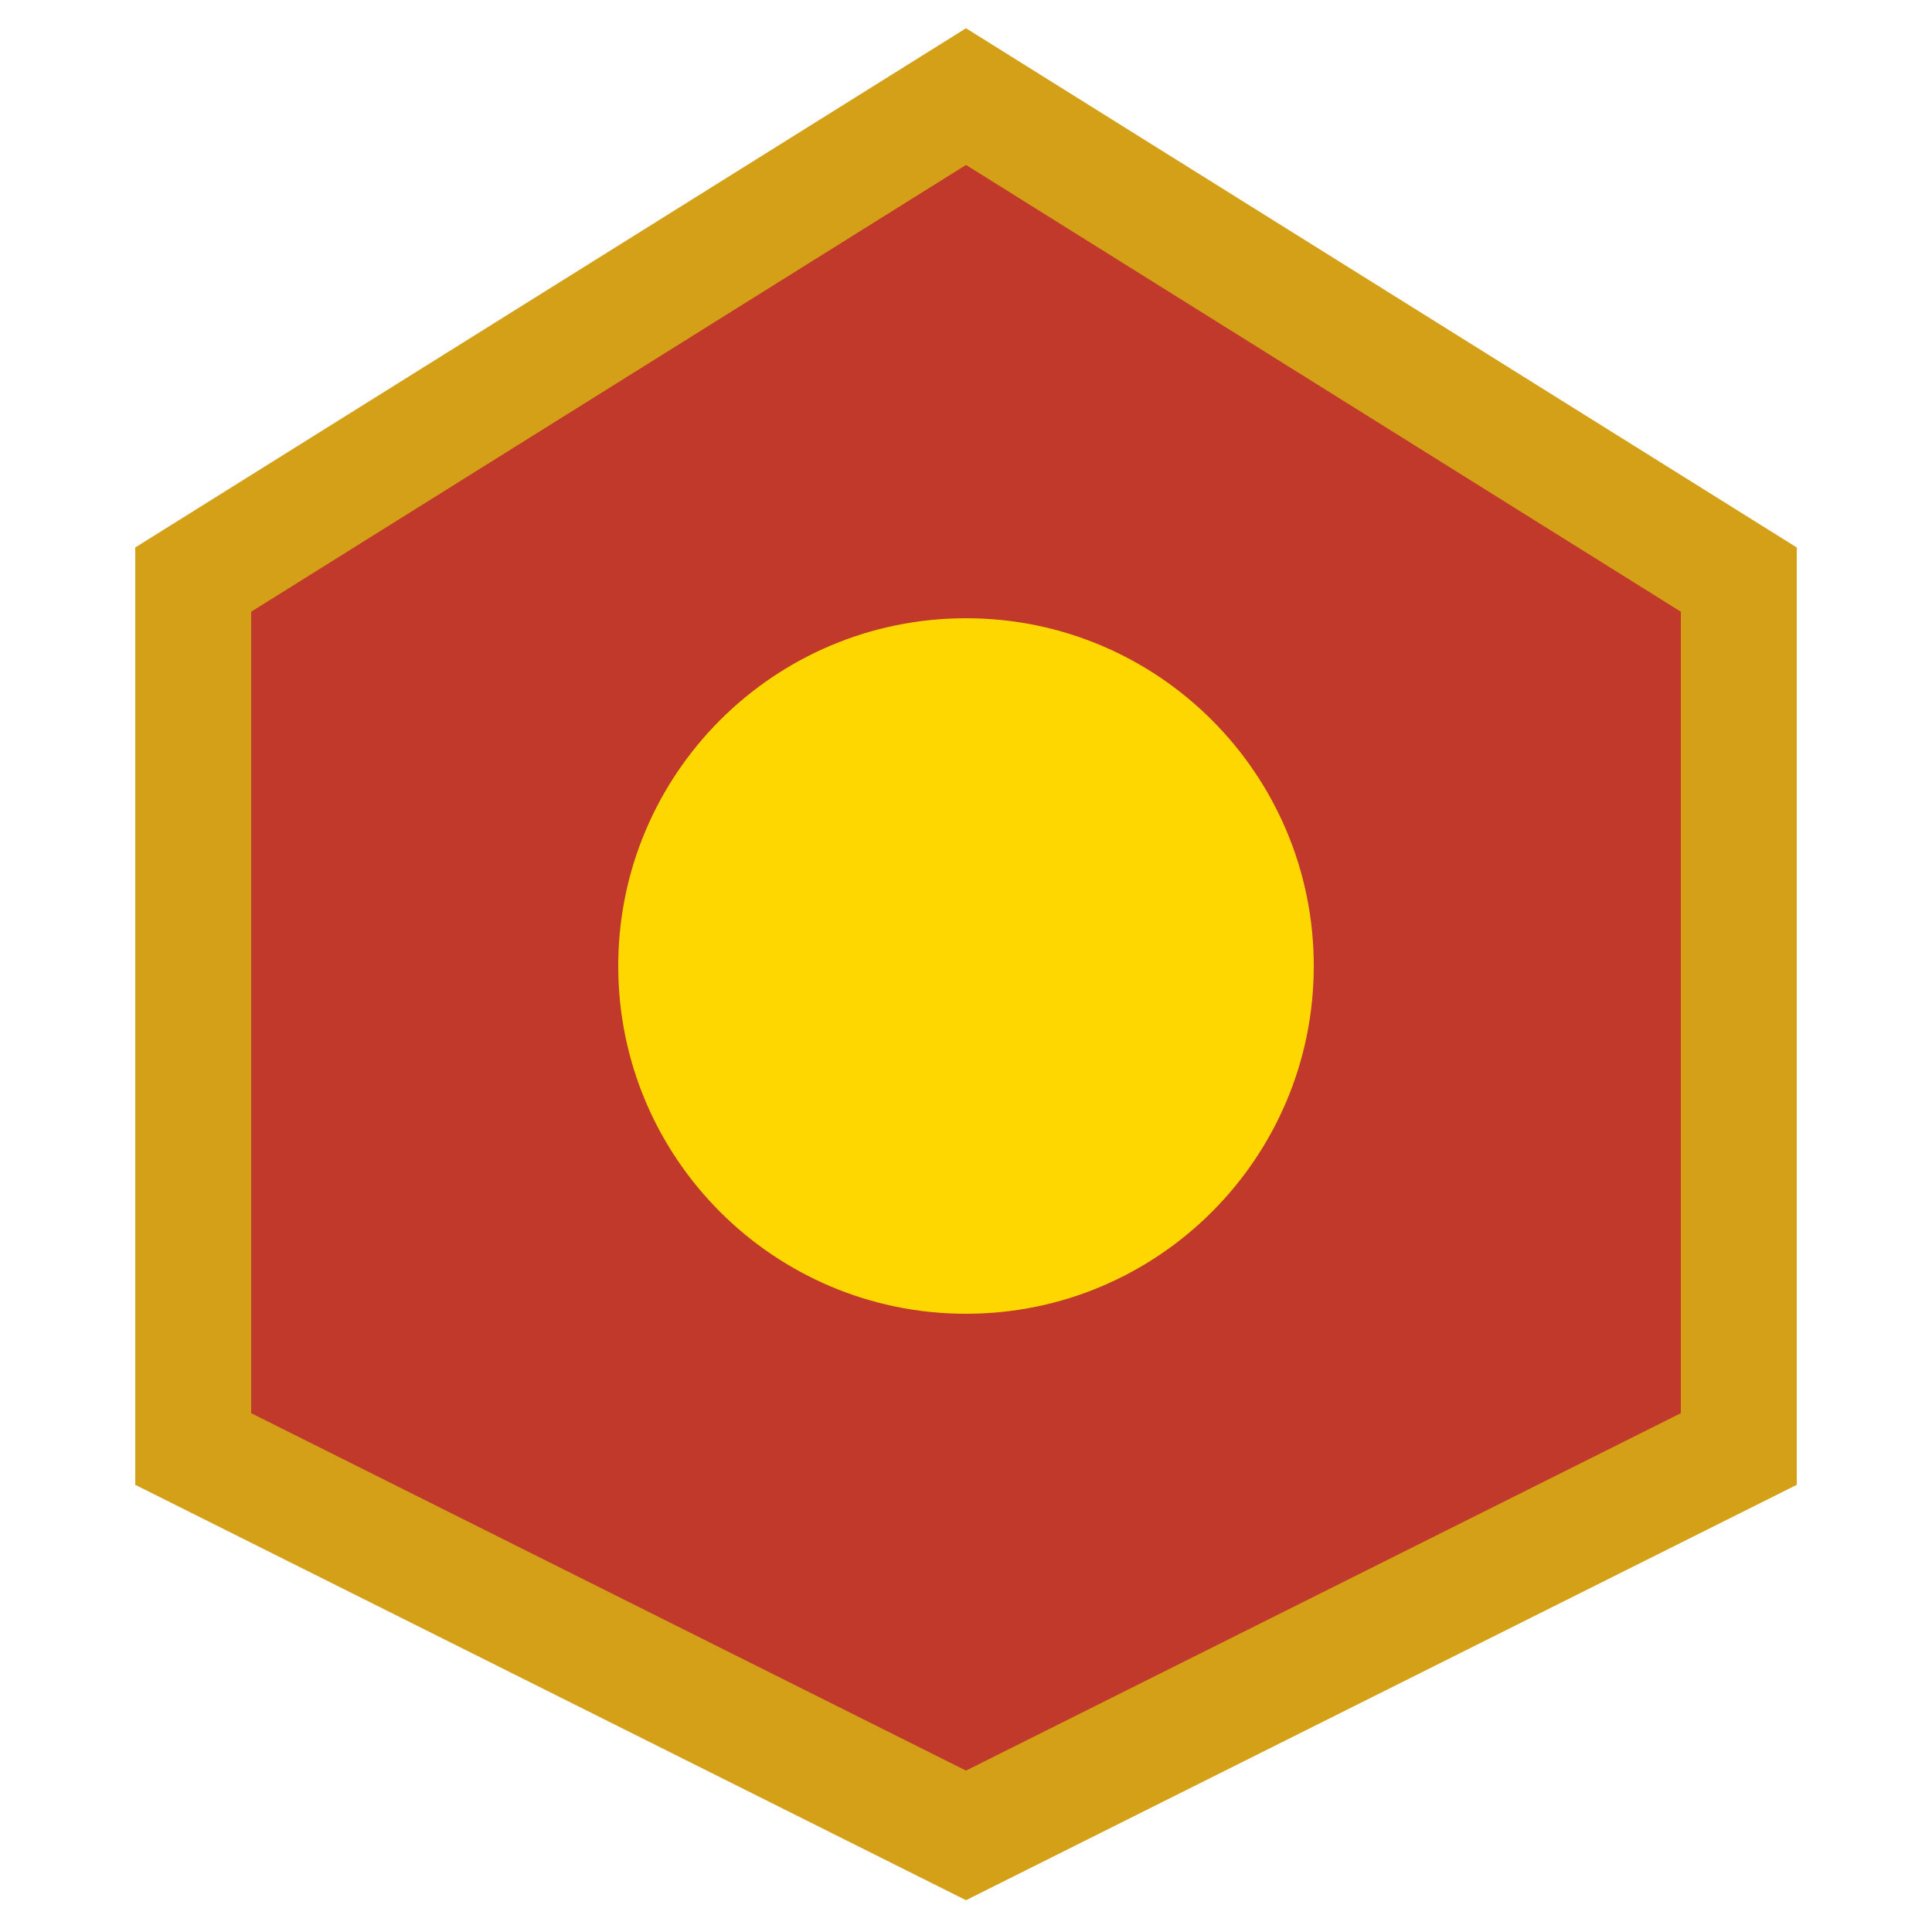
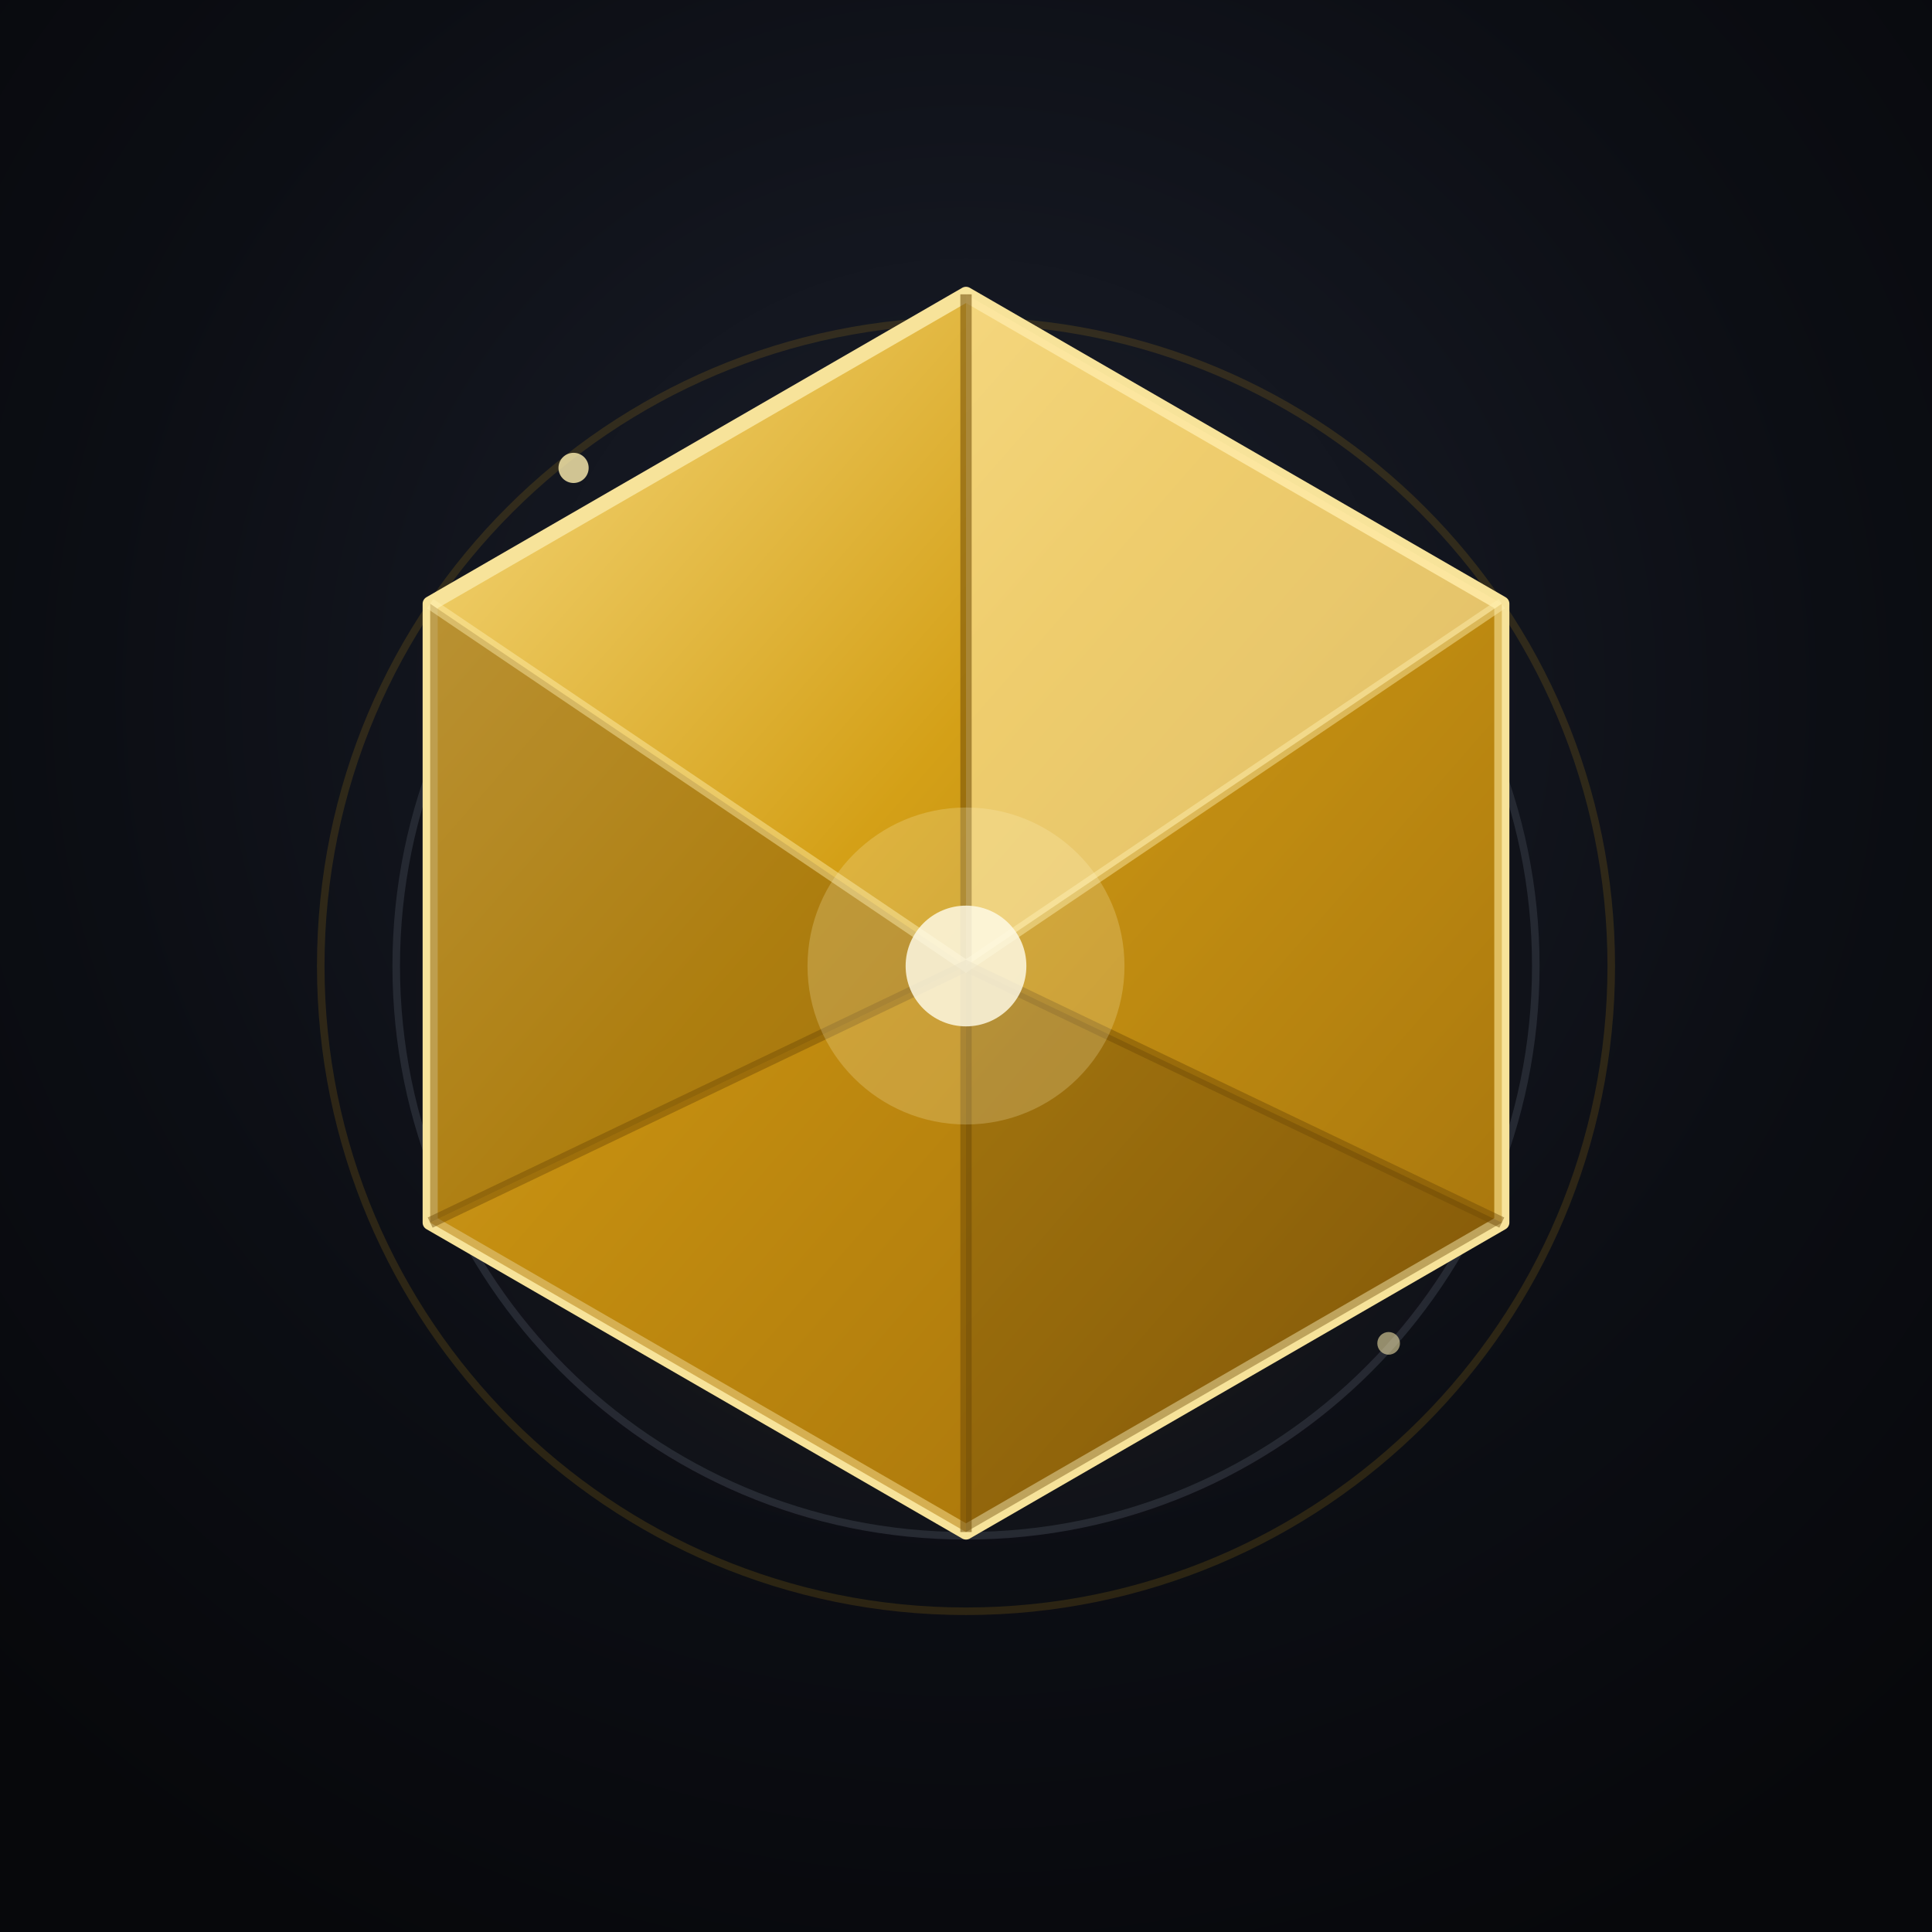
- <svg xmlns="http://www.w3.org/2000/svg" viewBox="0 0 100 100">
-   <polygon points="50,5 90,30 90,75 50,95 10,75 10,30" fill="#c0392b" stroke="#d4a017" stroke-width="6" />
-   <circle cx="50" cy="50" r="18" fill="#ffd700" />
+ <svg xmlns="http://www.w3.org/2000/svg" viewBox="0 0 512 512" width="512" height="512">
+   <defs>
+     <radialGradient id="bg" cx="50%" cy="36%" r="72%">
+       <stop offset="0" stop-color="#1b1f2b" />
+       <stop offset="0.62" stop-color="#0c0e14" />
+       <stop offset="1" stop-color="#07080b" />
+     </radialGradient>
+     <linearGradient id="gold" x1="0" y1="0" x2="1" y2="1">
+       <stop offset="0" stop-color="#f8dc82" />
+       <stop offset="0.42" stop-color="#d4a017" />
+       <stop offset="1" stop-color="#8a5d08" />
+     </linearGradient>
+     <linearGradient id="goldSoft" x1="0" y1="0" x2="0" y2="1">
+       <stop offset="0" stop-color="#ffe9a3" />
+       <stop offset="1" stop-color="#c08b10" />
+     </linearGradient>
+     <filter id="glow" x="-60%" y="-60%" width="220%" height="220%">
+       <feGaussianBlur stdDeviation="22" />
+     </filter>
+   </defs>
+   <rect width="512" height="512" fill="url(#bg)" />
+   <circle cx="256" cy="256" r="171" fill="none" stroke="#d4a017" stroke-opacity="0.16" stroke-width="2" />
+   <circle cx="256" cy="256" r="151" fill="#101219" stroke="#252932" stroke-width="2" />
+   <circle cx="256" cy="264" r="106" fill="#d4a017" opacity="0.12" filter="url(#glow)" />
+   <path d="M256 78 L398 160 L398 324 L256 406 L114 324 L114 160 Z" fill="url(#gold)" stroke="#f7e39a" stroke-width="4" stroke-linejoin="round" />
+   <path d="M256 78 L398 160 L256 256 Z" fill="#ffe8a1" opacity="0.62" />
+   <path d="M114 160 L256 256 L114 324 Z" fill="#8a5d08" opacity="0.52" />
+   <path d="M398 160 L398 324 L256 256 Z" fill="#c08b10" opacity="0.42" />
+   <path d="M114 324 L256 256 L256 406 Z" fill="#b47c09" opacity="0.5" />
+   <path d="M398 324 L256 256 L256 406 Z" fill="#6f4b06" opacity="0.42" />
+   <path d="M256 78 L256 406" stroke="#6f4b06" stroke-opacity="0.55" stroke-width="3" />
+   <path d="M114 160 L256 256 L398 160" fill="none" stroke="#fff0b0" stroke-opacity="0.45" stroke-width="3" />
+   <path d="M114 324 L256 256 L398 324" fill="none" stroke="#6f4b06" stroke-opacity="0.45" stroke-width="3" />
+   <circle cx="256" cy="256" r="42" fill="#fff4c7" opacity="0.22" />
+   <circle cx="256" cy="256" r="16" fill="#fffbe8" opacity="0.82" />
+   <circle cx="152" cy="124" r="4" fill="#fff0b0" opacity="0.8" />
+   <circle cx="368" cy="356" r="3" fill="#fff0b0" opacity="0.55" />
</svg>
